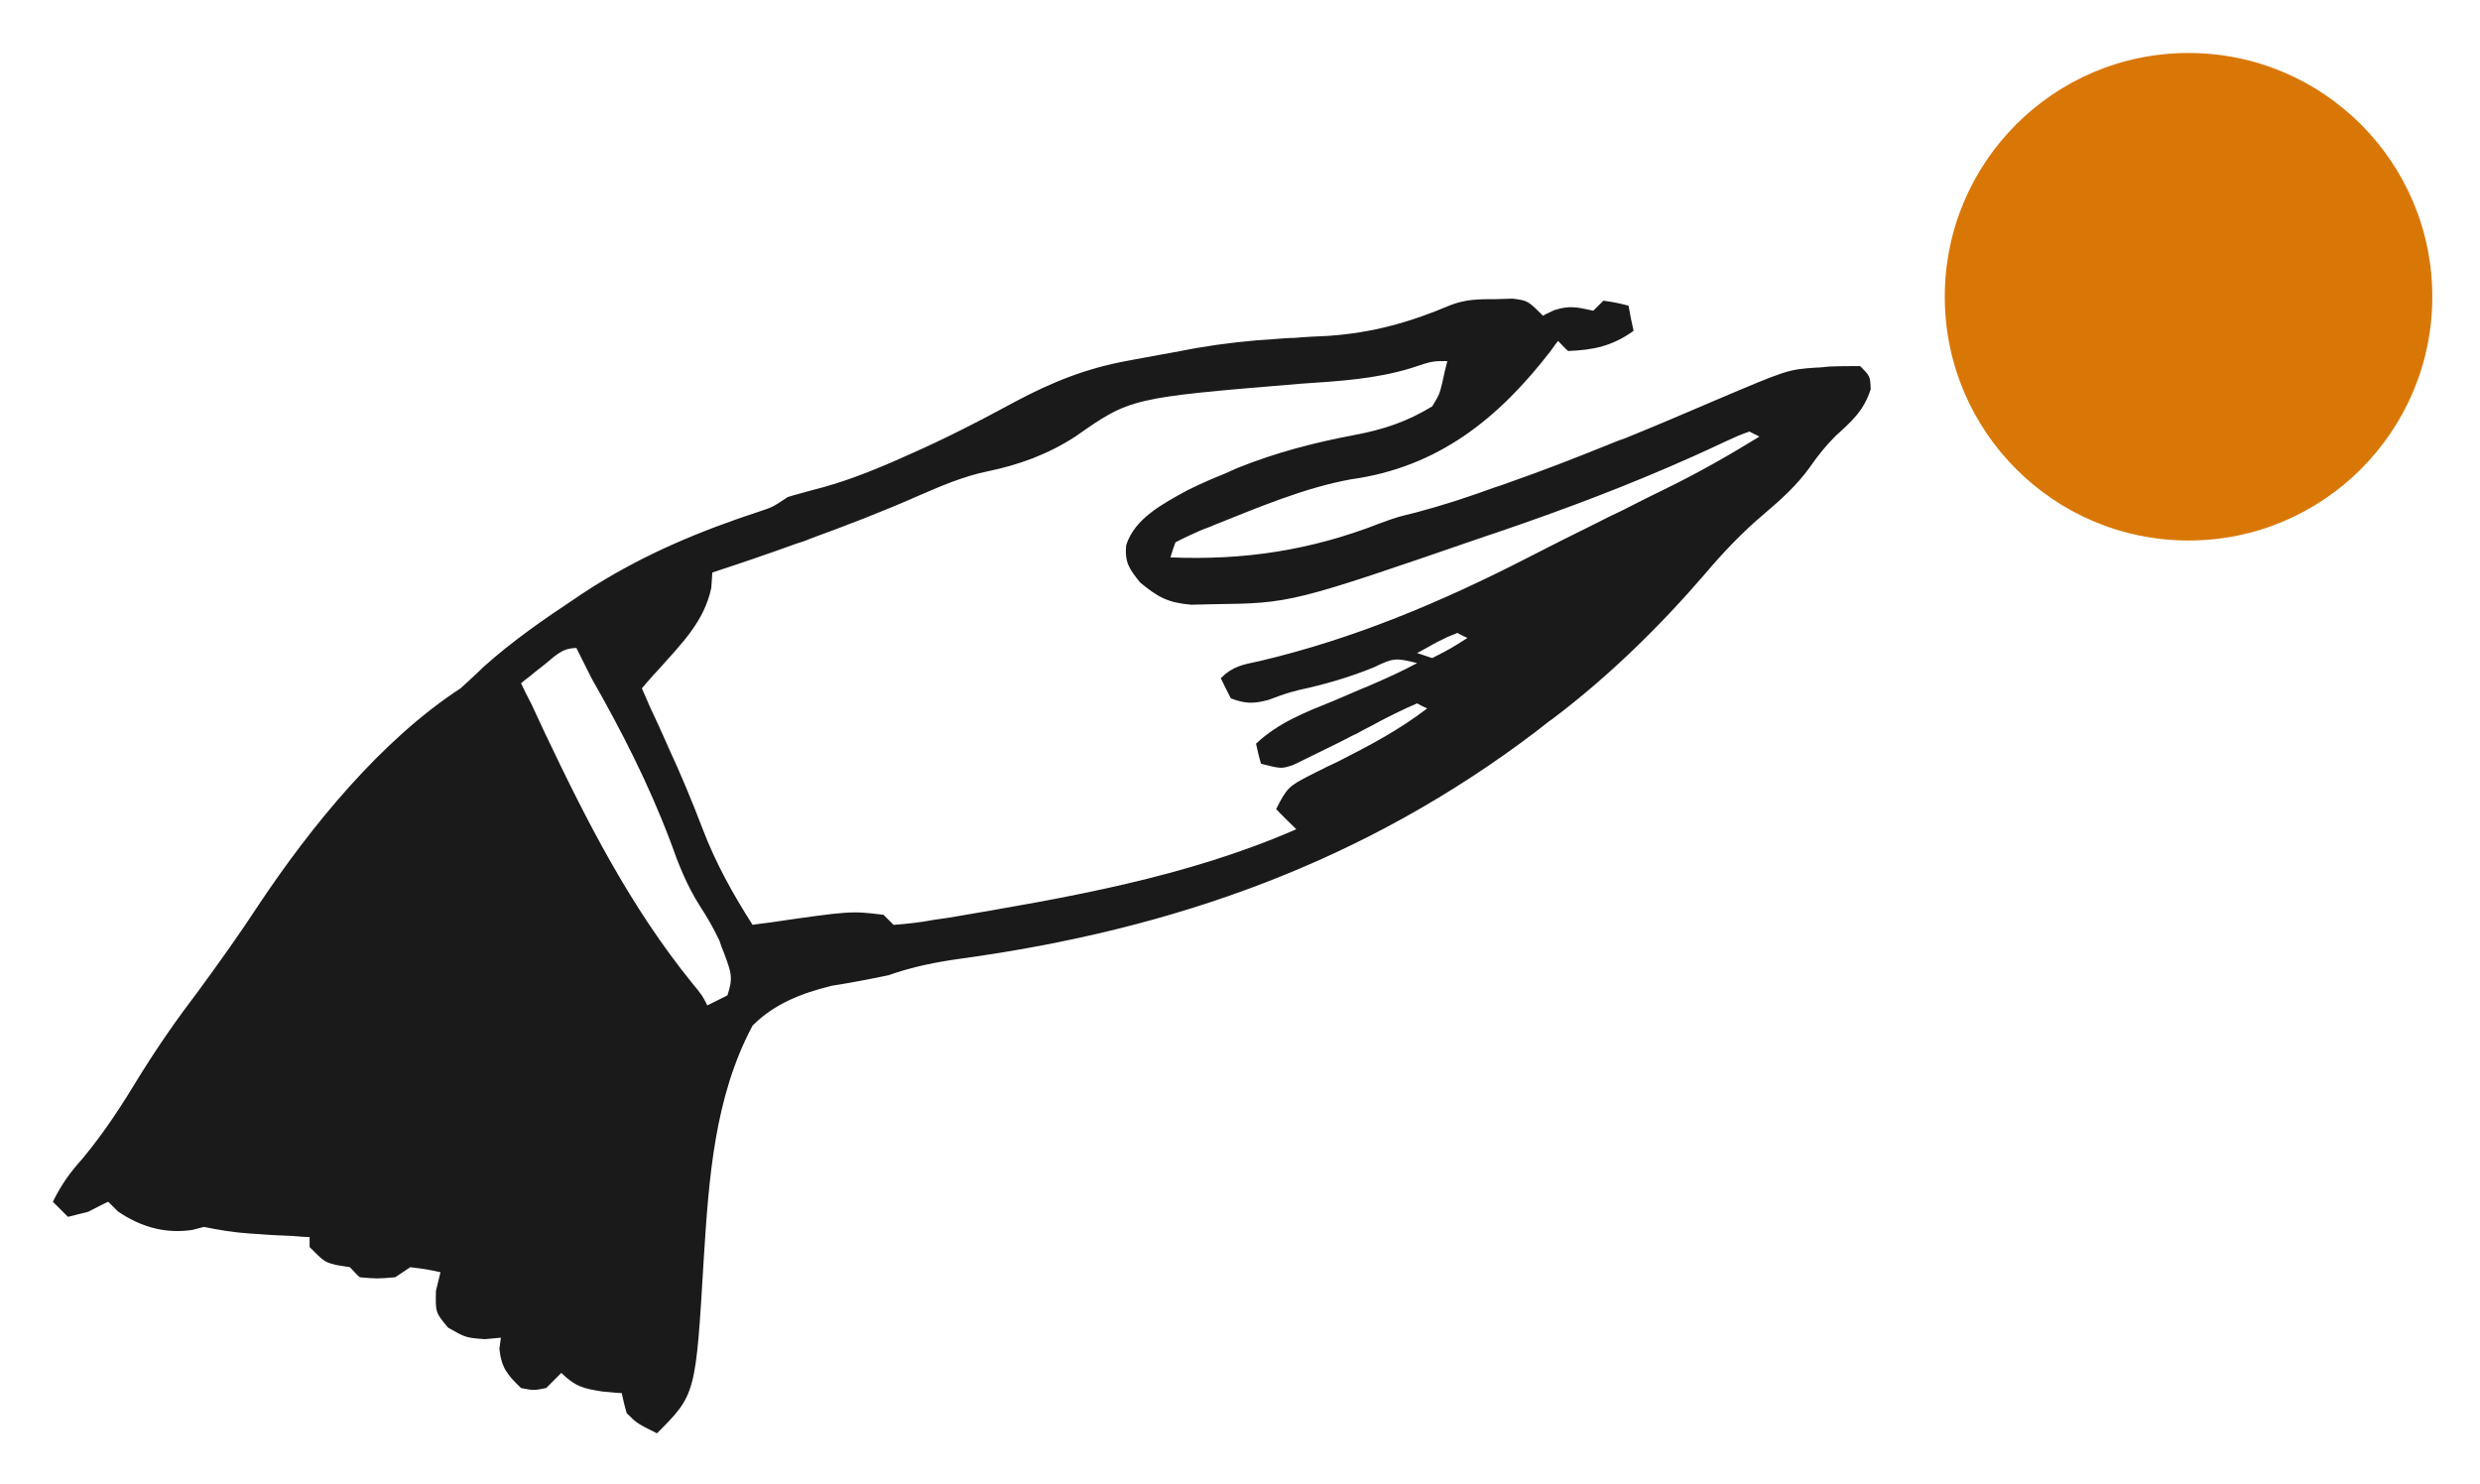
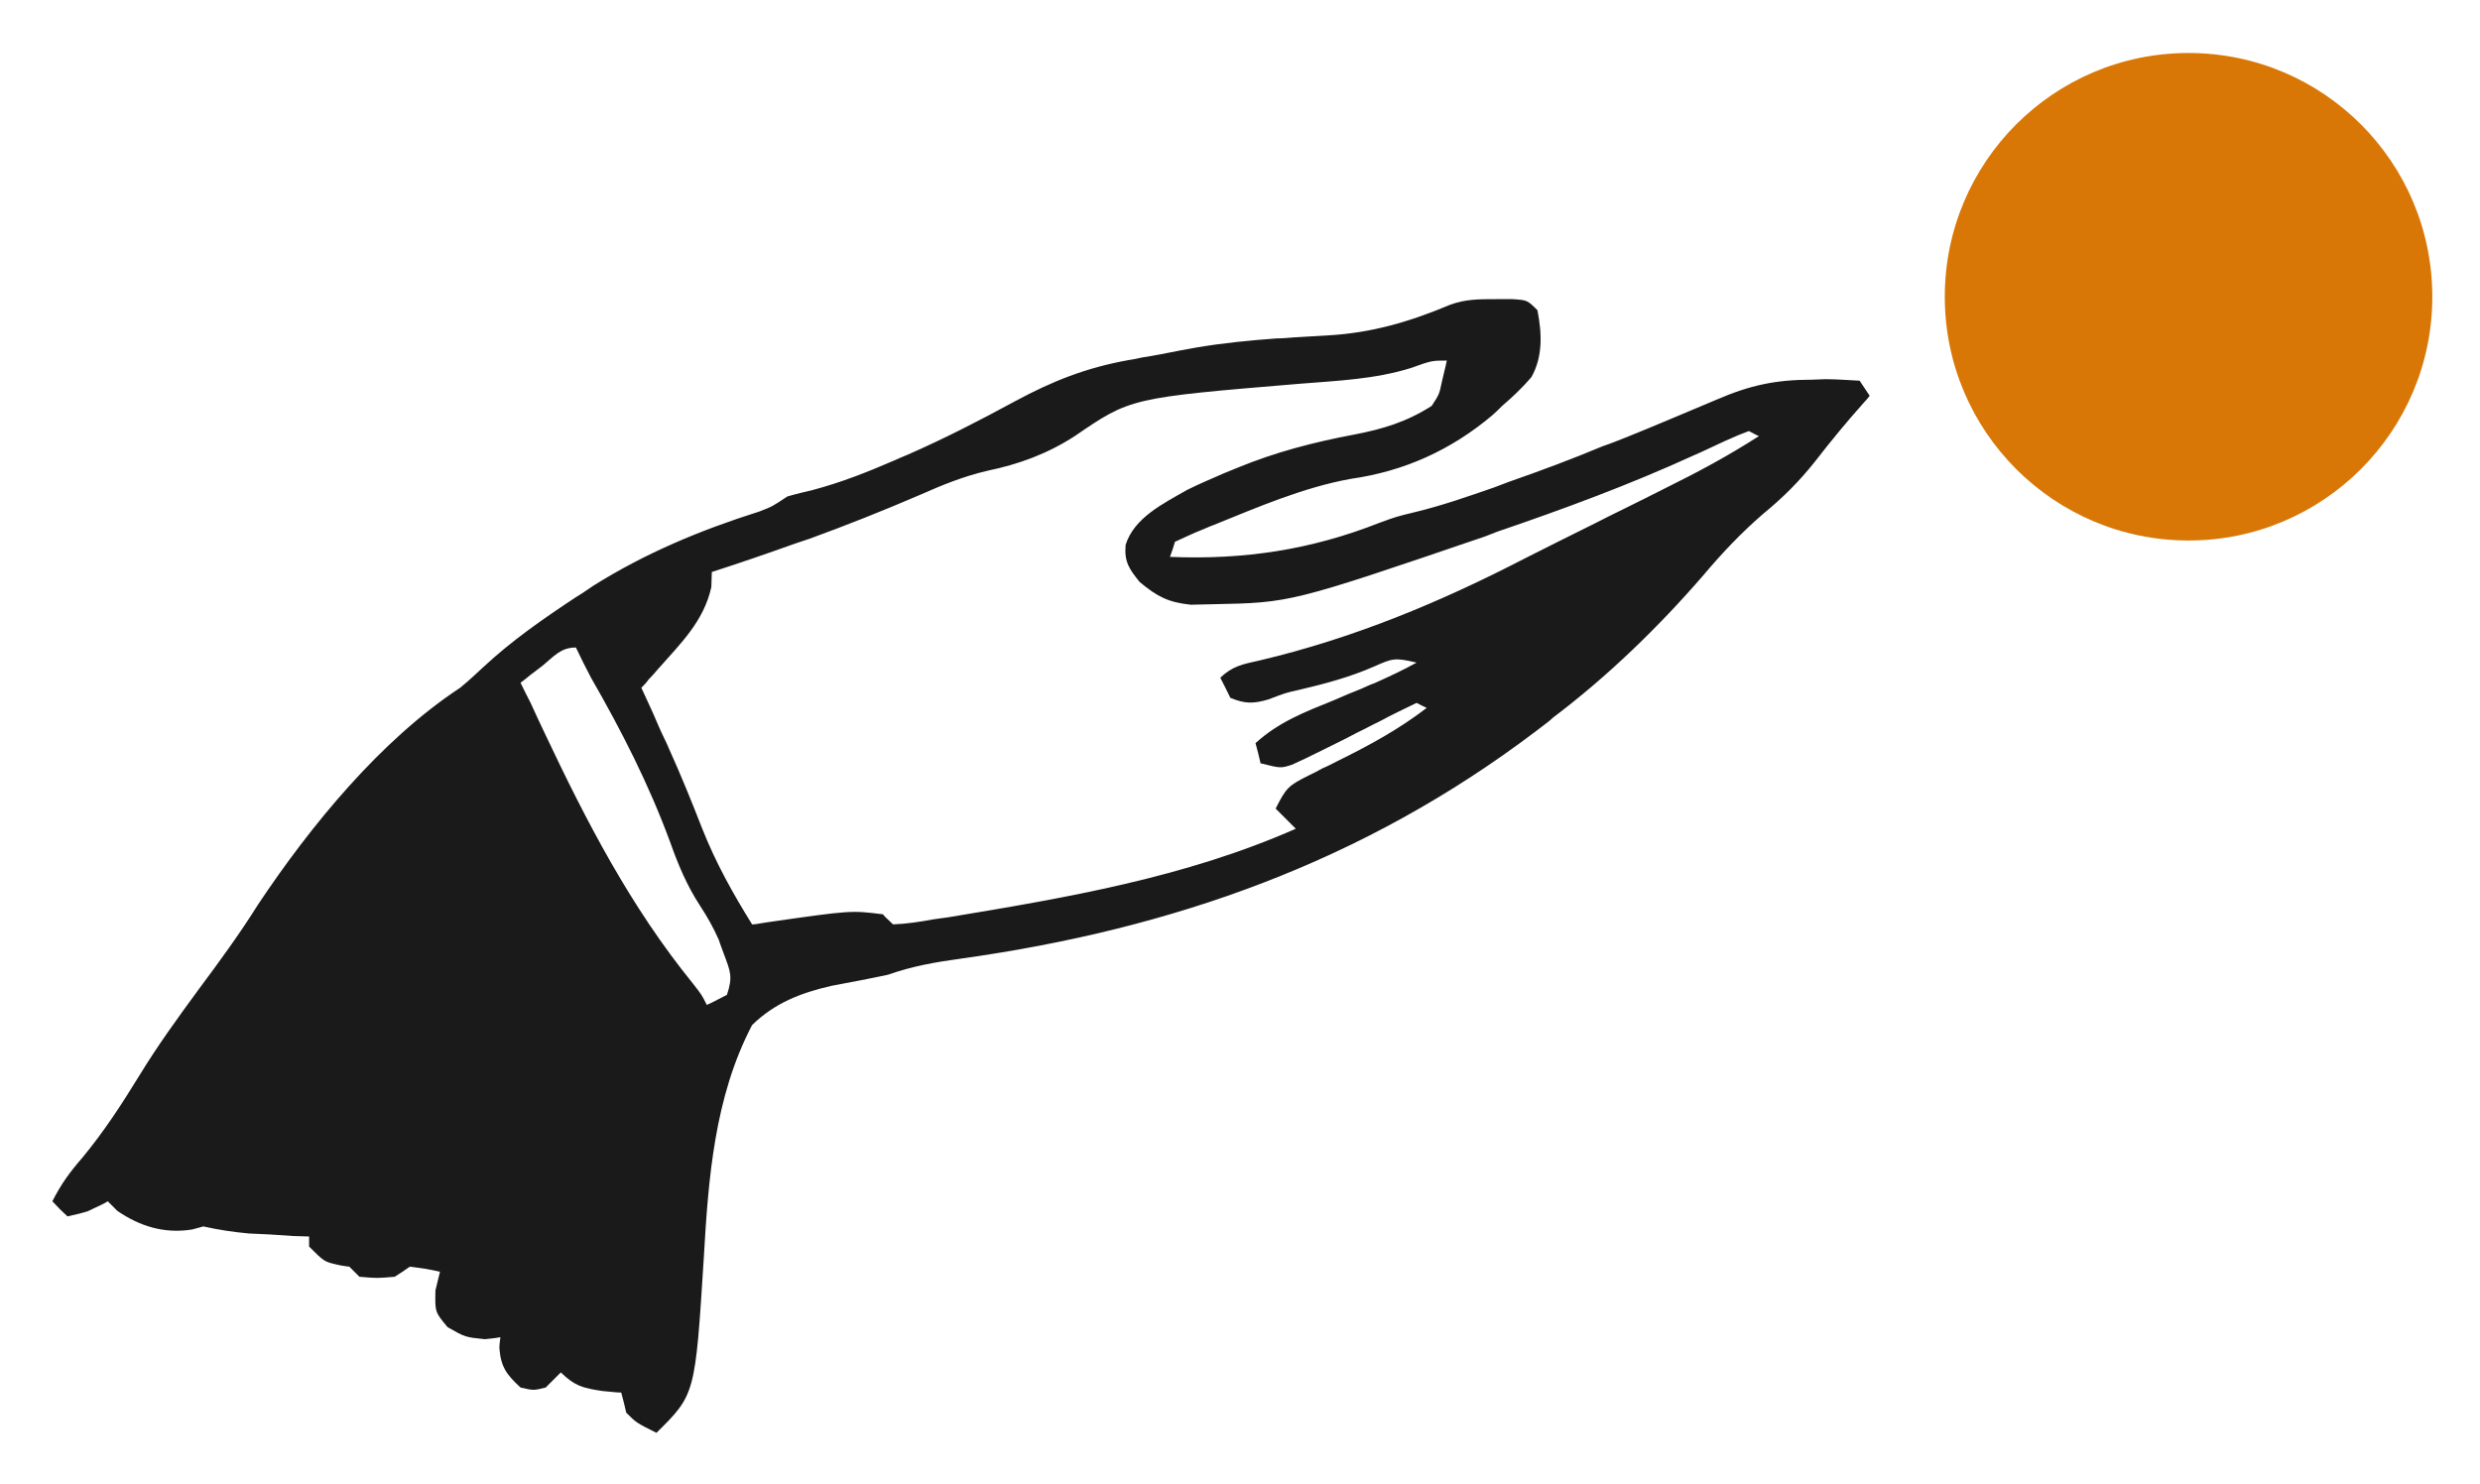
<svg xmlns="http://www.w3.org/2000/svg" viewBox="149 46 468 280">
  <circle cx="562" cy="102" r="46" fill="#d97706" />
  <g transform="translate(120,60) scale(0.95)" fill="#1a1a1a">
-     <path d="M0 0 C0.6 -0 0.6 -0 3.4 -0.1 C6.4 0.3 6.4 0.3 9.4 3.3 C9.7 3.1 9.7 3.1 11.6 2.2 C14.7 1.2 16.2 1.6 19.4 2.3 C20 1.7 20.7 1 21.4 0.3 C24 0.7 24 0.7 26.4 1.3 C26.7 3 27 4.6 27.4 6.3 C23.2 9.3 19.5 10.1 14.4 10.3 C13.7 9.7 13.1 9 12.4 8.3 C11.9 8.9 11.5 9.5 11 10.2 C0.6 23.7 -11.4 33.4 -28.8 35.8 C-38.1 37.5 -47.2 41.4 -56 44.9 C-56.4 45.1 -56.4 45.1 -58.3 45.8 C-60.1 46.6 -61.9 47.4 -63.6 48.3 C-64 49.3 -64.3 50.3 -64.6 51.3 C-49.9 51.9 -36.7 49.9 -22.9 44.5 C-19.6 43.3 -19.6 43.3 -15.9 42.4 C-10.6 41 -5.4 39.3 -0.2 37.4 C0.7 37.1 1.7 36.8 2.7 36.4 C9 34.2 15.2 31.8 21.4 29.3 C22.9 28.7 24.3 28.1 25.8 27.6 C31.7 25.2 37.6 22.7 43.4 20.2 C58 14 58 14 63.6 13.6 C64.4 13.6 65.2 13.5 66.1 13.4 C68.2 13.3 70.3 13.3 72.4 13.3 C74.4 15.3 74.4 15.3 74.5 17.9 C73.1 22.2 70.8 24.2 67.5 27.2 C65.5 29.2 64 31.1 62.4 33.4 C59.8 37 56.8 39.7 53.4 42.6 C49 46.3 45.1 50.4 41.4 54.8 C32.4 65.2 22.4 75 11.4 83.3 C10.8 83.7 10.8 83.7 8 85.9 C-26.1 111.8 -63.9 125.2 -106.2 131 C-111.2 131.7 -115.8 132.6 -120.6 134.3 C-124.4 135.1 -128.1 135.8 -131.9 136.4 C-137.9 137.9 -143.2 139.9 -147.6 144.3 C-155.2 158.5 -156.3 174.8 -157.3 190.6 C-158.9 217.6 -158.9 217.6 -166.6 225.3 C-170.6 223.3 -170.6 223.3 -172.6 221.3 C-173 220 -173.3 218.7 -173.6 217.3 C-174.2 217.3 -174.2 217.3 -177.4 217 C-181.3 216.4 -182.8 216 -185.6 213.3 C-186.6 214.3 -187.6 215.3 -188.6 216.3 C-191.1 216.8 -191.1 216.8 -193.6 216.3 C-196.3 213.7 -197.5 212.3 -197.9 208.5 C-197.8 207.8 -197.7 207.1 -197.6 206.3 C-198.7 206.4 -199.7 206.5 -200.8 206.6 C-204.6 206.3 -204.6 206.3 -208.1 204.3 C-210.6 201.3 -210.6 201.3 -210.5 197 C-210.2 195.8 -209.9 194.6 -209.6 193.3 C-212.4 192.7 -212.4 192.7 -215.6 192.3 C-216.6 193 -217.6 193.6 -218.6 194.3 C-222.2 194.6 -222.2 194.6 -225.6 194.3 C-226 194 -226 194 -227.6 192.3 C-228.4 192.2 -229.2 192 -230.1 191.9 C-232.6 191.3 -232.6 191.3 -235.6 188.3 C-235.6 187.7 -235.6 187 -235.6 186.3 C-236.7 186.3 -237.8 186.2 -238.9 186.1 C-240.4 186 -241.8 186 -243.3 185.9 C-244.7 185.8 -246.2 185.7 -247.6 185.6 C-250.7 185.4 -253.6 184.9 -256.6 184.3 C-257.4 184.5 -258.1 184.7 -258.9 184.9 C-264.3 185.7 -269.2 184.3 -273.7 181.2 C-274.3 180.6 -275 179.9 -275.6 179.3 C-276.3 179.6 -276.3 179.6 -279.6 181.3 C-280.9 181.6 -282.3 182 -283.6 182.3 C-284.6 181.3 -285.6 180.3 -286.6 179.3 C-284.8 175.7 -283.2 173.5 -280.6 170.6 C-276.3 165.4 -272.8 160 -269.3 154.2 C-265.7 148.4 -261.8 142.8 -257.6 137.3 C-253.5 131.7 -249.5 126.1 -245.7 120.3 C-235.3 104.7 -221.4 87.6 -205.6 77.3 C-204.1 75.9 -202.6 74.6 -201.1 73.1 C-195.3 67.9 -189.1 63.6 -182.6 59.3 C-181.5 58.5 -180.3 57.8 -179.1 57 C-168.7 50.5 -157.9 46 -146.3 42.2 C-143.6 41.3 -143.6 41.3 -140.6 39.3 C-139 38.8 -137.3 38.4 -135.6 37.9 C-130 36.5 -124.8 34.5 -119.5 32.2 C-118.6 31.8 -117.7 31.4 -116.8 31 C-109.5 27.8 -102.5 24.2 -95.5 20.4 C-88 16.4 -81.2 13.7 -72.9 12.2 C-72 12 -71.1 11.9 -70.2 11.7 C-67.7 11.2 -65.1 10.8 -62.6 10.3 C-61.5 10.1 -60.5 9.9 -59.4 9.7 C-54.1 8.8 -48.8 8.2 -43.5 7.9 C-42.3 7.8 -41.2 7.7 -40 7.7 C-37.8 7.5 -35.5 7.4 -33.3 7.3 C-24.5 6.7 -17 4.6 -9 1.2 C-5.9 0 -3.3 0 0 0 Z M10.4 5.3 C11.4 7.3 11.4 7.3 11.4 7.3 Z M-16.8 13.7 C-24 15.9 -31.3 16.3 -38.7 16.8 C-72.5 19.6 -72.5 19.6 -83.5 27.3 C-88.9 30.8 -94.6 32.9 -100.9 34.2 C-105.7 35.2 -109.9 37 -114.3 38.9 C-121.5 42.1 -128.8 44.9 -136.2 47.6 C-137.1 48 -138 48.3 -139 48.6 C-144.5 50.6 -150.1 52.5 -155.6 54.3 C-155.7 55.3 -155.7 56.3 -155.8 57.3 C-157.2 64.1 -161.8 68.5 -166.3 73.6 C-167 74.3 -167.6 75 -168.2 75.7 C-168.7 76.2 -169.1 76.8 -169.6 77.3 C-169 78.6 -168.5 79.9 -167.9 81.2 C-167.1 82.9 -166.3 84.6 -165.5 86.4 C-165.1 87.3 -164.7 88.2 -164.3 89.1 C-161.8 94.5 -159.6 99.8 -157.5 105.3 C-154.9 112.1 -151.5 118.2 -147.6 124.3 C-147.1 124.2 -147.1 124.2 -144.7 123.9 C-128.1 121.5 -128.1 121.5 -121.6 122.3 C-121.3 122.6 -121.3 122.6 -119.6 124.3 C-116.9 124.1 -114.3 123.8 -111.6 123.3 C-110.7 123.2 -109.7 123 -108.8 122.9 C-85.2 118.9 -61.6 114.9 -39.6 105.3 C-40.9 104 -42.3 102.7 -43.6 101.3 C-41.5 97.1 -41 96.7 -37.1 94.7 C-36.2 94.2 -35.3 93.8 -34.3 93.3 C-33.4 92.8 -32.4 92.4 -31.4 91.9 C-25.1 88.7 -19.2 85.6 -13.6 81.3 C-14.3 81 -14.9 80.7 -15.6 80.3 C-18.2 81.4 -20.6 82.6 -23.1 83.9 C-24.5 84.7 -26 85.4 -27.4 86.2 C-28.1 86.5 -28.8 86.9 -29.6 87.3 C-32.3 88.7 -35.1 90 -37.9 91.4 C-38.7 91.8 -39.5 92.2 -40.4 92.6 C-42.6 93.3 -42.6 93.3 -46.6 92.3 C-47 91 -47.3 89.7 -47.6 88.3 C-43.1 84.1 -37.9 82.1 -32.2 79.8 C-30.3 79 -28.5 78.2 -26.6 77.4 C-25.8 77.1 -24.9 76.7 -24 76.3 C-21.2 75.1 -18.4 73.8 -15.6 72.3 C-19.9 71.2 -20.4 71.3 -24.1 73.1 C-29 75.1 -33.8 76.5 -38.9 77.6 C-41.6 78.3 -41.6 78.3 -45.1 79.6 C-48.1 80.4 -49.7 80.4 -52.6 79.3 C-53.3 78 -53.9 76.7 -54.6 75.3 C-52.2 72.9 -50.2 72.6 -46.9 71.9 C-28.2 67.5 -10.9 60.2 6.1 51.5 C10.6 49.2 15.1 46.9 19.6 44.7 C21.5 43.7 23.4 42.8 25.3 41.9 C28.2 40.4 31.2 38.9 34.1 37.5 C40.4 34.4 46.4 31 52.4 27.3 C52 27.1 52 27.1 50.4 26.3 C48.2 27.1 48.2 27.1 45.6 28.3 C44.6 28.8 43.6 29.2 42.6 29.7 C41.5 30.2 40.4 30.7 39.3 31.2 C26.6 36.9 13.6 41.8 0.4 46.3 C-0.4 46.6 -1.2 46.8 -2 47.1 C-40.6 60.4 -40.6 60.4 -56.1 60.6 C-56.8 60.6 -56.8 60.6 -60.5 60.7 C-65.1 60.3 -67.1 59.2 -70.6 56.3 C-72.8 53.6 -73.7 52.3 -73.4 48.9 C-71.7 43.5 -66 40.6 -61.3 38 C-58.9 36.8 -56.4 35.7 -53.9 34.7 C-53 34.3 -52.1 33.9 -51.2 33.5 C-43.7 30.5 -36.1 28.5 -28.1 27 C-22.3 25.9 -17.7 24.4 -12.6 21.3 C-11.2 19 -11.2 19 -10.6 16.6 C-10.3 15.2 -10 13.8 -9.6 12.3 C-12.6 12.3 -12.6 12.3 -16.8 13.7 Z M-7.6 66.3 C-9.6 67.1 -9.6 67.1 -11.8 68.2 C-13 68.9 -14.3 69.6 -15.6 70.3 C-14.6 70.6 -13.6 71 -12.6 71.3 C-8.9 69.4 -8.9 69.4 -5.6 67.3 C-6.3 67 -6.9 66.7 -7.6 66.3 Z M-189.2 72.8 C-190.1 73.5 -190.9 74.1 -191.7 74.8 C-192.4 75.3 -193 75.8 -193.6 76.3 C-193 77.6 -192.3 79 -191.6 80.3 C-190.7 82.2 -189.8 84.2 -188.9 86.1 C-180.5 103.8 -171.9 120.7 -159.5 136 C-157.6 138.3 -157.6 138.3 -156.6 140.3 C-156 140 -156 140 -152.6 138.3 C-151.4 134.7 -151.9 133.7 -153.2 130.1 C-153.6 129.2 -153.9 128.3 -154.2 127.4 C-155.4 124.9 -156.6 122.8 -158.1 120.5 C-160.7 116.4 -162.3 112.3 -163.9 107.8 C-168.2 96.4 -173.6 85.8 -179.6 75.3 C-180.6 73.3 -181.6 71.3 -182.6 69.3 C-185.6 69.3 -186.9 71 -189.2 72.8 Z " transform="translate(327.625,44.6875)" />
+     <path d="M0 0 C1.1 -0 2.3 -0 3.4 -0 C6.3 0.2 6.3 0.2 8.3 2.2 C9.2 6.8 9.4 11.4 7.1 15.5 C5.3 17.6 3.4 19.4 1.3 21.2 C0.6 21.9 -0 22.5 -0.7 23.1 C-8.9 30 -18.2 34.2 -28.8 35.7 C-38.2 37.4 -47.2 41.3 -56.1 44.9 C-56.4 45 -56.4 45 -58.3 45.8 C-60.1 46.5 -61.9 47.4 -63.7 48.2 C-64 49.2 -64.3 50.2 -64.7 51.2 C-49.9 51.8 -36.7 49.8 -23 44.4 C-19.7 43.2 -19.7 43.2 -16 42.3 C-10.6 41 -5.5 39.2 -0.3 37.4 C0.7 37 1.6 36.7 2.6 36.3 C8.9 34.1 15.1 31.8 21.3 29.2 C22.8 28.7 24.3 28.1 25.8 27.5 C31.8 25.1 37.8 22.5 43.8 20 C50.5 17.1 55.6 16 62.9 16 C63.3 16 63.3 16 65.5 15.9 C67.8 15.9 70.1 16.1 72.3 16.2 C73 17.2 73.6 18.2 74.3 19.2 C73.9 19.7 73.5 20.2 73.1 20.6 C69.7 24.4 66.5 28.3 63.4 32.3 C60.3 36.2 57.1 39.4 53.2 42.6 C48.9 46.3 45 50.4 41.3 54.8 C32.3 65.2 22.3 74.9 11.3 83.2 C10.8 83.7 10.8 83.7 7.9 85.9 C-26.2 111.7 -64 125.1 -106.2 131 C-111.3 131.7 -115.9 132.5 -120.7 134.2 C-124.4 135 -128.2 135.7 -131.9 136.4 C-138 137.8 -143.2 139.8 -147.7 144.2 C-155.2 158.5 -156.4 174.8 -157.3 190.5 C-159 217.6 -159 217.6 -166.7 225.2 C-170.7 223.2 -170.7 223.2 -172.7 221.2 C-173 219.9 -173.3 218.6 -173.7 217.2 C-174.3 217.2 -174.3 217.2 -177.4 216.9 C-181.4 216.3 -182.9 215.9 -185.7 213.2 C-186.7 214.2 -187.7 215.2 -188.7 216.2 C-191.1 216.8 -191.1 216.8 -193.7 216.2 C-196.4 213.7 -197.6 212.2 -197.9 208.4 C-197.9 207.7 -197.8 207 -197.7 206.2 C-198.7 206.4 -199.8 206.5 -200.8 206.6 C-204.7 206.2 -204.7 206.2 -208.2 204.2 C-210.7 201.2 -210.7 201.2 -210.6 196.9 C-210.3 195.7 -210 194.5 -209.7 193.2 C-212.5 192.6 -212.5 192.6 -215.7 192.2 C-216.7 192.9 -217.7 193.6 -218.7 194.2 C-222.2 194.5 -222.2 194.5 -225.7 194.2 C-226 193.9 -226 193.9 -227.7 192.2 C-228.5 192.1 -229.3 192 -230.1 191.8 C-232.7 191.2 -232.7 191.2 -235.7 188.2 C-235.7 187.6 -235.7 186.9 -235.7 186.2 C-236.8 186.2 -237.9 186.1 -239 186.1 C-240.5 186 -241.9 185.9 -243.4 185.8 C-244.8 185.7 -246.2 185.7 -247.7 185.6 C-250.8 185.3 -253.6 184.9 -256.7 184.2 C-257.4 184.4 -258.2 184.6 -258.9 184.8 C-264.4 185.7 -269.3 184.2 -273.8 181.1 C-274.4 180.5 -275 179.9 -275.7 179.2 C-276.3 179.6 -276.3 179.6 -279.7 181.2 C-281 181.6 -282.3 181.9 -283.7 182.2 C-284.7 181.3 -285.7 180.3 -286.7 179.2 C-284.9 175.7 -283.3 173.5 -280.7 170.5 C-276.4 165.3 -272.9 159.9 -269.4 154.2 C-265.8 148.3 -261.8 142.8 -257.7 137.2 C-253.6 131.7 -249.5 126.1 -245.8 120.2 C-235.4 104.6 -221.5 87.6 -205.7 77.2 C-204.1 75.9 -202.6 74.5 -201.1 73.1 C-195.4 67.8 -189.2 63.5 -182.7 59.2 C-181.5 58.5 -180.4 57.7 -179.2 56.9 C-168.8 50.4 -158 45.9 -146.3 42.2 C-143.7 41.2 -143.7 41.2 -140.7 39.2 C-139 38.7 -137.3 38.3 -135.6 37.9 C-130 36.4 -124.9 34.4 -119.6 32.1 C-118.7 31.7 -117.8 31.3 -116.8 30.9 C-109.5 27.7 -102.5 24.1 -95.5 20.3 C-88.1 16.3 -81.3 13.6 -72.9 12.1 C-72.1 12 -71.2 11.8 -70.3 11.6 C-67.7 11.2 -65.2 10.7 -62.7 10.2 C-61.6 10 -60.5 9.8 -59.4 9.6 C-54.1 8.7 -48.9 8.2 -43.5 7.8 C-42.4 7.8 -41.3 7.7 -40.1 7.6 C-37.8 7.5 -35.6 7.3 -33.3 7.2 C-24.6 6.7 -17.1 4.5 -9 1.1 C-6 -0 -3.3 -0 0 0 Z M-16.9 13.7 C-24 15.9 -31.3 16.2 -38.8 16.8 C-72.5 19.6 -72.5 19.6 -83.6 27.2 C-89 30.7 -94.7 32.8 -101 34.1 C-105.7 35.2 -109.9 36.9 -114.4 38.9 C-121.6 42 -128.9 44.9 -136.3 47.6 C-137.2 47.9 -138.1 48.2 -139 48.5 C-144.6 50.5 -150.1 52.4 -155.7 54.2 C-155.7 55.2 -155.8 56.2 -155.8 57.2 C-157.3 64 -161.9 68.4 -166.4 73.5 C-167 74.2 -167.6 74.9 -168.3 75.6 C-168.7 76.2 -169.2 76.7 -169.7 77.2 C-169.1 78.5 -168.5 79.8 -167.9 81.1 C-167.1 82.8 -166.4 84.6 -165.6 86.3 C-165.2 87.2 -164.7 88.1 -164.3 89.1 C-161.9 94.4 -159.7 99.8 -157.6 105.2 C-154.9 112 -151.5 118.1 -147.7 124.2 C-147.2 124.2 -147.2 124.2 -144.8 123.8 C-128.1 121.4 -128.1 121.4 -121.7 122.2 C-121.4 122.6 -121.4 122.6 -119.7 124.2 C-117 124.1 -114.4 123.7 -111.7 123.2 C-110.7 123.1 -109.8 122.9 -108.8 122.8 C-85.2 118.9 -61.7 114.9 -39.7 105.2 C-41 103.9 -42.3 102.6 -43.7 101.2 C-41.6 97 -41.1 96.6 -37.1 94.6 C-36.2 94.2 -35.3 93.7 -34.4 93.2 C-33.4 92.8 -32.5 92.3 -31.5 91.8 C-25.2 88.7 -19.3 85.5 -13.7 81.2 C-14.3 80.9 -15 80.6 -15.7 80.2 C-18.2 81.4 -20.7 82.6 -23.1 83.9 C-24.6 84.6 -26 85.4 -27.5 86.1 C-28.2 86.5 -28.9 86.8 -29.6 87.2 C-32.4 88.6 -35.2 90 -37.9 91.3 C-38.8 91.7 -39.6 92.1 -40.5 92.5 C-42.7 93.2 -42.7 93.2 -46.7 92.2 C-47 90.9 -47.3 89.6 -47.7 88.2 C-43.1 84 -37.9 82 -32.2 79.7 C-30.4 78.9 -28.5 78.1 -26.7 77.4 C-25.8 77 -25 76.6 -24.1 76.3 C-21.2 75 -18.4 73.7 -15.7 72.2 C-20 71.2 -20.4 71.3 -24.2 73 C-29 75.1 -33.9 76.4 -39 77.6 C-41.7 78.2 -41.7 78.2 -45.1 79.5 C-48.1 80.4 -49.8 80.4 -52.7 79.2 C-53.3 77.9 -54 76.6 -54.7 75.2 C-52.3 72.9 -50.2 72.5 -47 71.8 C-28.3 67.4 -11 60.2 6 51.4 C10.5 49.1 15 46.9 19.6 44.6 C21.4 43.7 23.3 42.7 25.2 41.8 C28.2 40.3 31.1 38.9 34 37.4 C40.3 34.3 46.4 31 52.3 27.2 C52 27.1 52 27.1 50.3 26.2 C48.2 27 48.2 27 45.5 28.2 C44.5 28.7 43.5 29.1 42.5 29.6 C41.4 30.1 40.4 30.6 39.2 31.1 C26.5 36.9 13.5 41.7 0.3 46.2 C-0.5 46.5 -1.2 46.8 -2 47.1 C-40.7 60.3 -40.7 60.3 -56.1 60.6 C-56.9 60.6 -56.9 60.6 -60.6 60.7 C-65.1 60.2 -67.2 59.1 -70.7 56.2 C-72.8 53.6 -73.8 52.2 -73.5 48.8 C-71.8 43.4 -66 40.6 -61.3 37.9 C-58.9 36.7 -56.5 35.7 -54 34.6 C-53.1 34.2 -52.2 33.9 -51.3 33.5 C-43.8 30.4 -36.1 28.4 -28.1 26.9 C-22.4 25.8 -17.7 24.4 -12.7 21.2 C-11.2 18.9 -11.2 18.9 -10.7 16.5 C-10.4 15.1 -10 13.7 -9.7 12.2 C-12.7 12.2 -12.7 12.2 -16.9 13.7 Z M-189.3 72.8 C-190.1 73.4 -190.9 74 -191.8 74.7 C-192.4 75.2 -193 75.7 -193.7 76.2 C-193 77.6 -192.4 78.9 -191.7 80.2 C-190.8 82.2 -189.9 84.1 -189 86 C-180.6 103.8 -171.9 120.6 -159.5 135.9 C-157.7 138.2 -157.7 138.2 -156.7 140.2 C-156 139.9 -156 139.9 -152.7 138.2 C-151.5 134.6 -152 133.6 -153.3 130.1 C-153.6 129.2 -154 128.3 -154.3 127.3 C-155.4 124.8 -156.6 122.7 -158.1 120.4 C-160.7 116.4 -162.4 112.3 -164 107.8 C-168.2 96.4 -173.6 85.8 -179.7 75.2 C-180.7 73.3 -181.7 71.3 -182.7 69.2 C-185.7 69.2 -187 70.9 -189.3 72.8 Z" transform="translate(327.625,44.6875)" />
  </g>
</svg>
